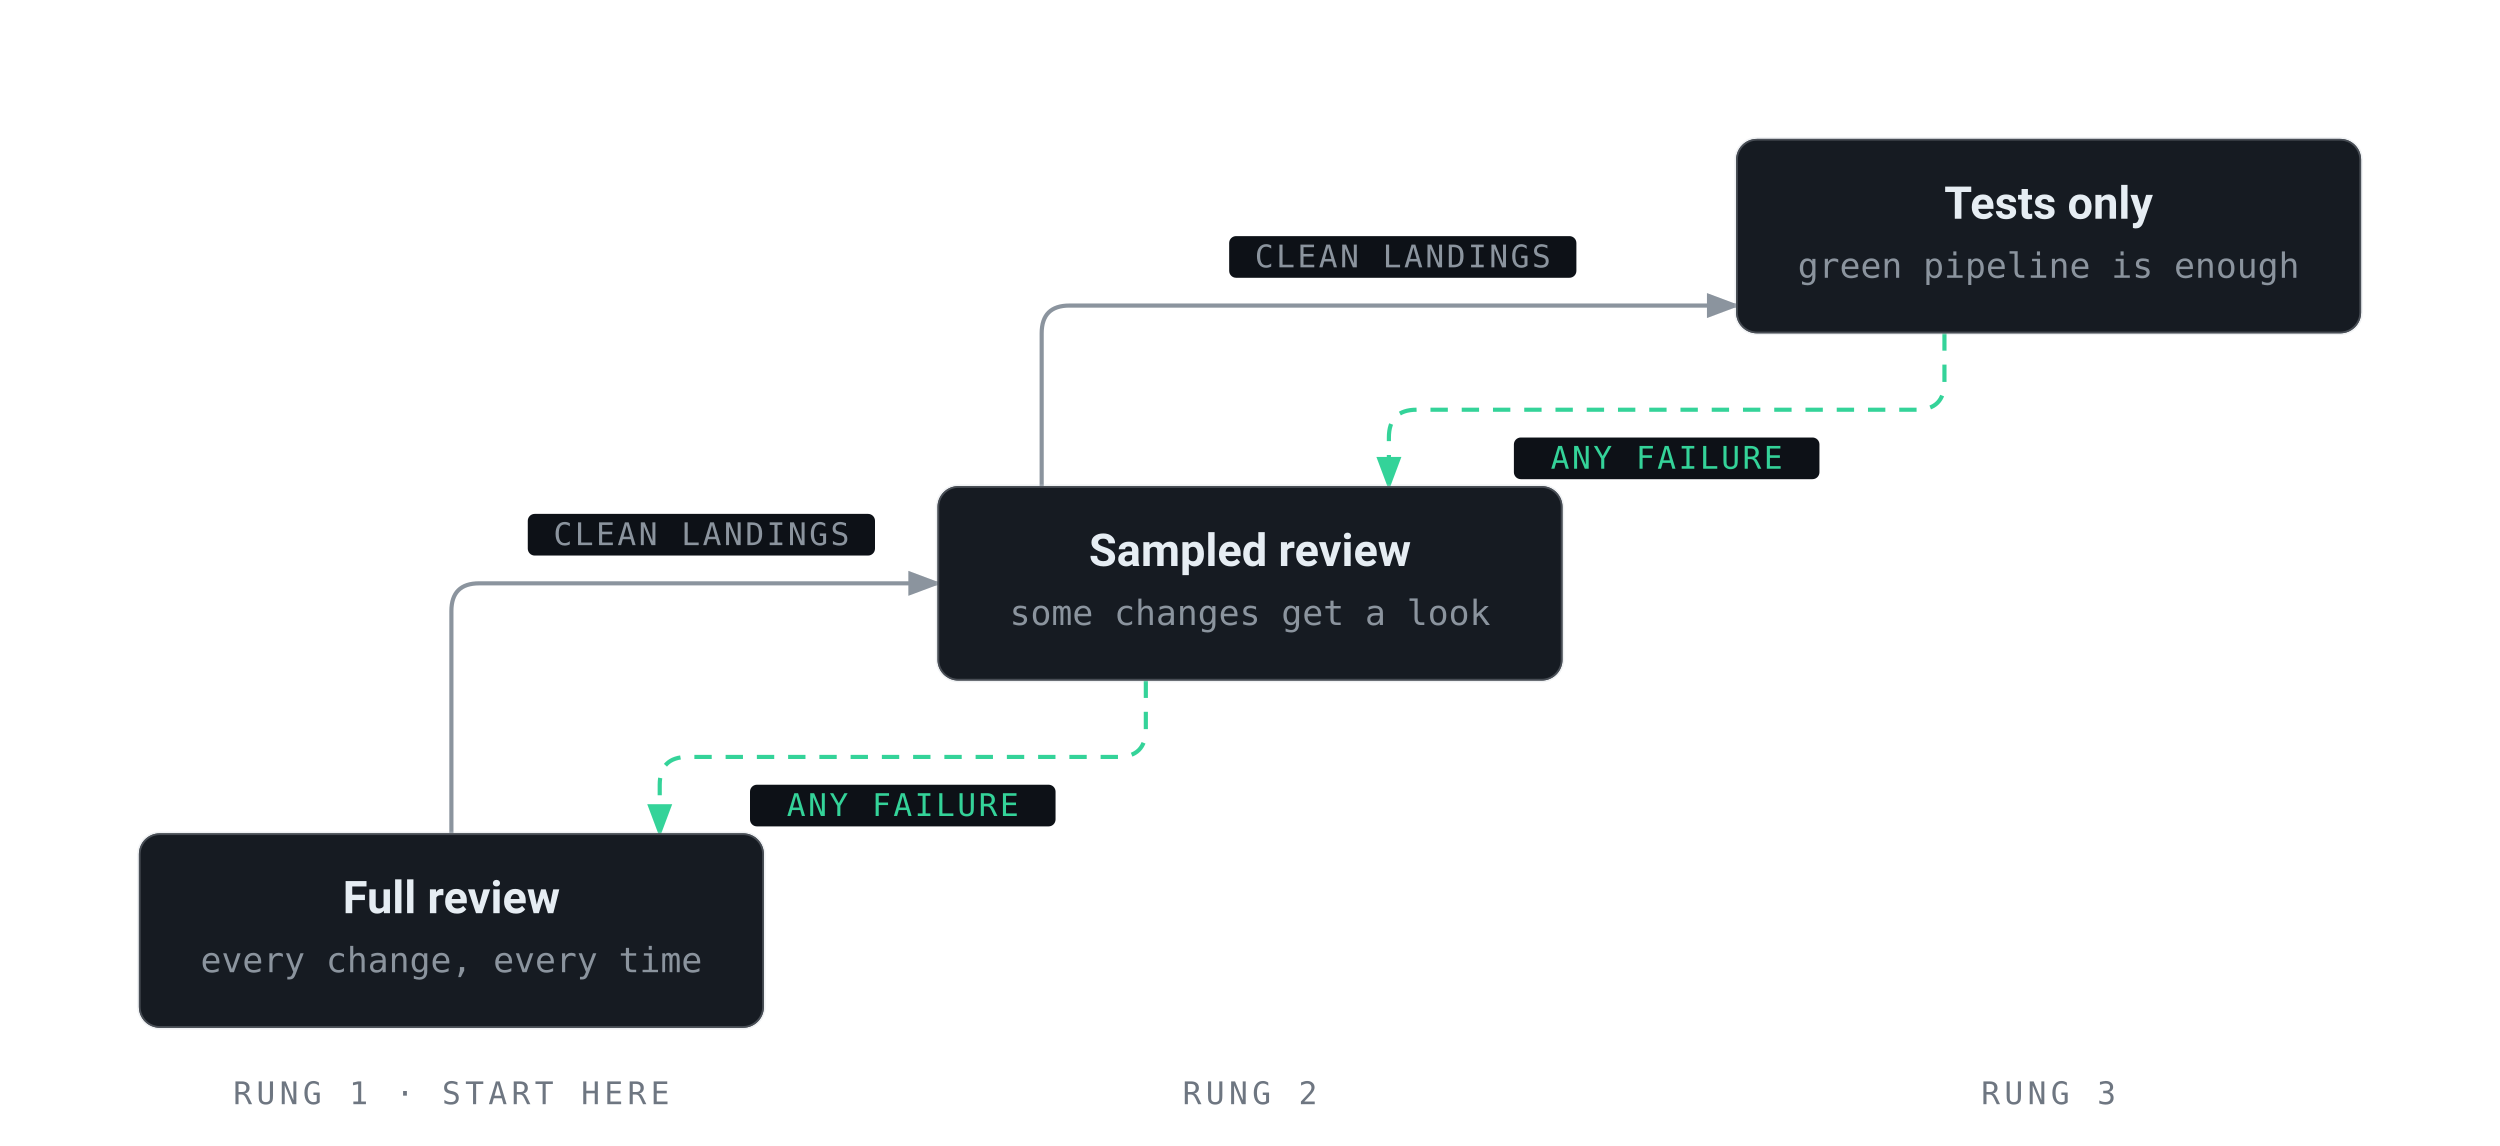
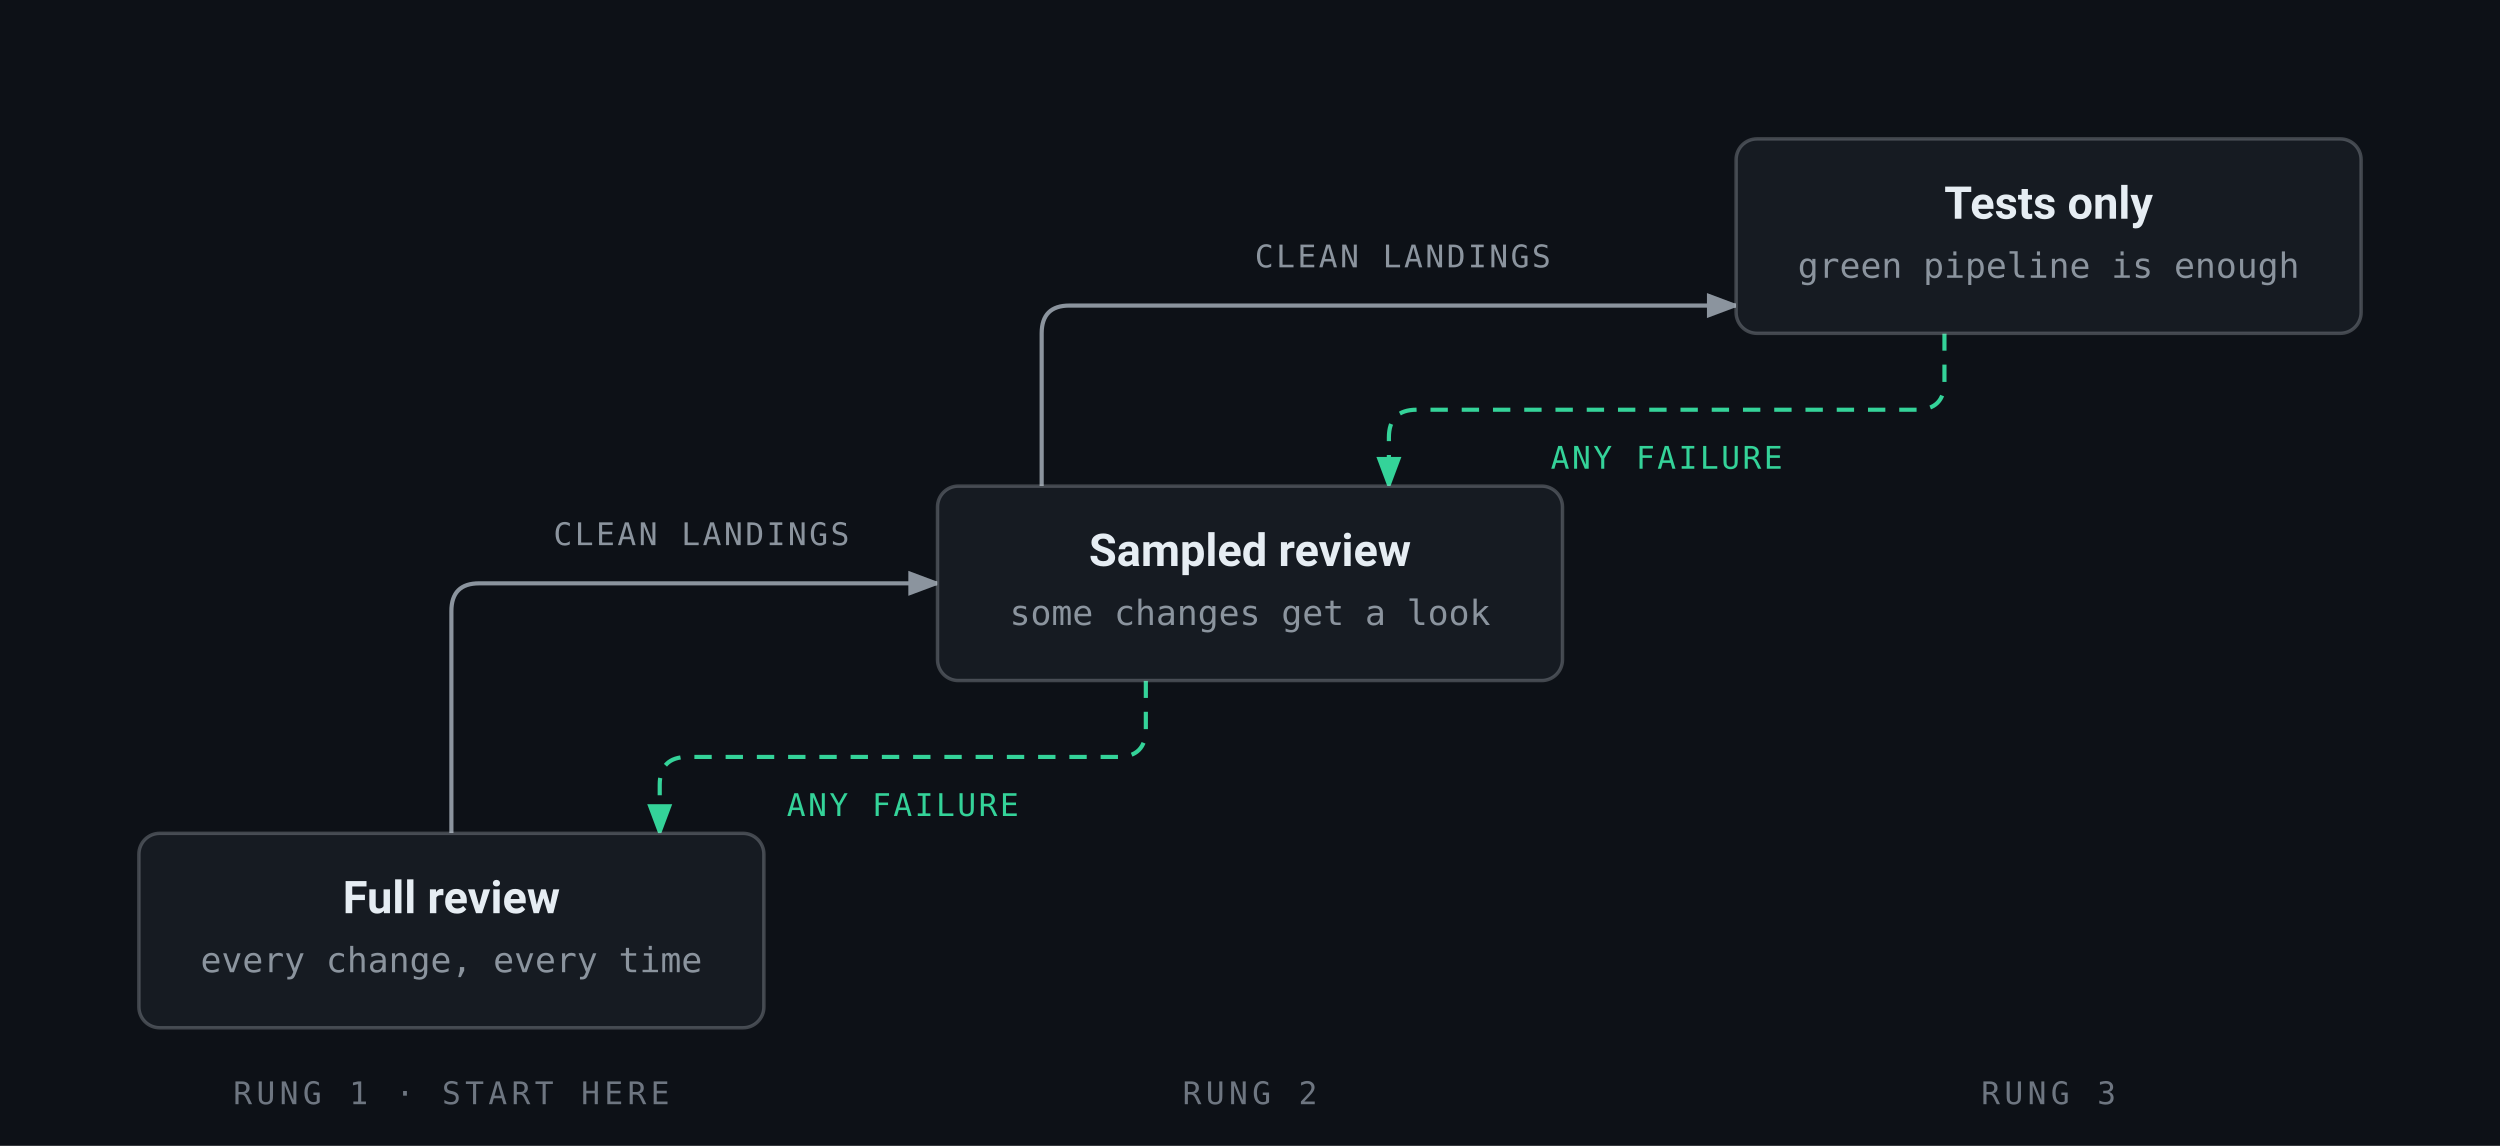
<svg xmlns="http://www.w3.org/2000/svg" width="720" height="330" viewBox="0 0 720 330" role="img" aria-labelledby="trust-title trust-desc">
  <defs>
    <marker id="trust-arrow" markerWidth="8" markerHeight="6" refX="7" refY="3" orient="auto">
      <polygon points="0 0, 8 3, 0 6" fill="#8b949e" />
    </marker>
    <marker id="trust-arrow-accent" markerWidth="8" markerHeight="6" refX="7" refY="3" orient="auto">
      <polygon points="0 0, 8 3, 0 6" fill="#34d399" />
    </marker>
    <style>
      .name { font-family: ui-sans-serif, system-ui, -apple-system, "Segoe UI", Roboto, sans-serif; font-size: 13px; font-weight: 600; fill: #e6edf3; }
      .sub  { font-family: ui-monospace, SFMono-Regular, Menlo, Consolas, monospace; font-size: 10px; fill: #8b949e; }
      .lbl  { font-family: ui-monospace, SFMono-Regular, Menlo, Consolas, monospace; font-size: 9px; letter-spacing: 0.08em; fill: #8b949e; }
      .lbla { font-family: ui-monospace, SFMono-Regular, Menlo, Consolas, monospace; font-size: 9px; letter-spacing: 0.08em; fill: #34d399; }
      .eyebrow { font-family: ui-monospace, SFMono-Regular, Menlo, Consolas, monospace; font-size: 9px; letter-spacing: 0.14em; fill: #6e7681; }
      .mask { fill: #0d1117; }
      .box  { fill: #161b22; stroke: rgba(201,209,217,0.28); stroke-width: 1; }
      .edge { fill: none; stroke: #8b949e; stroke-width: 1.2; }
      .drop { fill: none; stroke: #34d399; stroke-width: 1.2; stroke-dasharray: 5,4; }
    </style>
  </defs>
+   <rect width="100%" height="100%" fill="#0d1117" />
  <text x="130" y="318" text-anchor="middle" class="eyebrow">RUNG 1 · START HERE</text>
  <text x="360" y="318" text-anchor="middle" class="eyebrow">RUNG 2</text>
  <text x="590" y="318" text-anchor="middle" class="eyebrow">RUNG 3</text>
  <path d="M 130,240 V 176 Q 130,168 138,168 H 270" class="edge" marker-end="url(#trust-arrow)" />
  <rect x="152" y="148" width="100" height="12" rx="2" class="mask" />
  <text x="202" y="157" text-anchor="middle" class="lbl">CLEAN LANDINGS</text>
  <path d="M 300,140 V 96 Q 300,88 308,88 H 500" class="edge" marker-end="url(#trust-arrow)" />
  <rect x="354" y="68" width="100" height="12" rx="2" class="mask" />
  <text x="404" y="77" text-anchor="middle" class="lbl">CLEAN LANDINGS</text>
  <path d="M 560,96 V 110 Q 560,118 552,118 H 408 Q 400,118 400,126 V 140" class="drop" marker-end="url(#trust-arrow-accent)" />
  <rect x="436" y="126" width="88" height="12" rx="2" class="mask" />
  <text x="480" y="135" text-anchor="middle" class="lbla">ANY FAILURE</text>
  <path d="M 330,196 V 210 Q 330,218 322,218 H 198 Q 190,218 190,226 V 240" class="drop" marker-end="url(#trust-arrow-accent)" />
  <rect x="216" y="226" width="88" height="12" rx="2" class="mask" />
  <text x="260" y="235" text-anchor="middle" class="lbla">ANY FAILURE</text>
  <rect x="40" y="240" width="180" height="56" rx="6" class="mask" />
  <rect x="40" y="240" width="180" height="56" rx="6" class="box" />
  <text x="130" y="263" text-anchor="middle" class="name">Full review</text>
  <text x="130" y="280" text-anchor="middle" class="sub">every change, every time</text>
  <rect x="270" y="140" width="180" height="56" rx="6" class="mask" />
  <rect x="270" y="140" width="180" height="56" rx="6" class="box" />
  <text x="360" y="163" text-anchor="middle" class="name">Sampled review</text>
  <text x="360" y="180" text-anchor="middle" class="sub">some changes get a look</text>
  <rect x="500" y="40" width="180" height="56" rx="6" class="mask" />
  <rect x="500" y="40" width="180" height="56" rx="6" class="box" />
  <text x="590" y="63" text-anchor="middle" class="name">Tests only</text>
  <text x="590" y="80" text-anchor="middle" class="sub">green pipeline is enough</text>
</svg>
